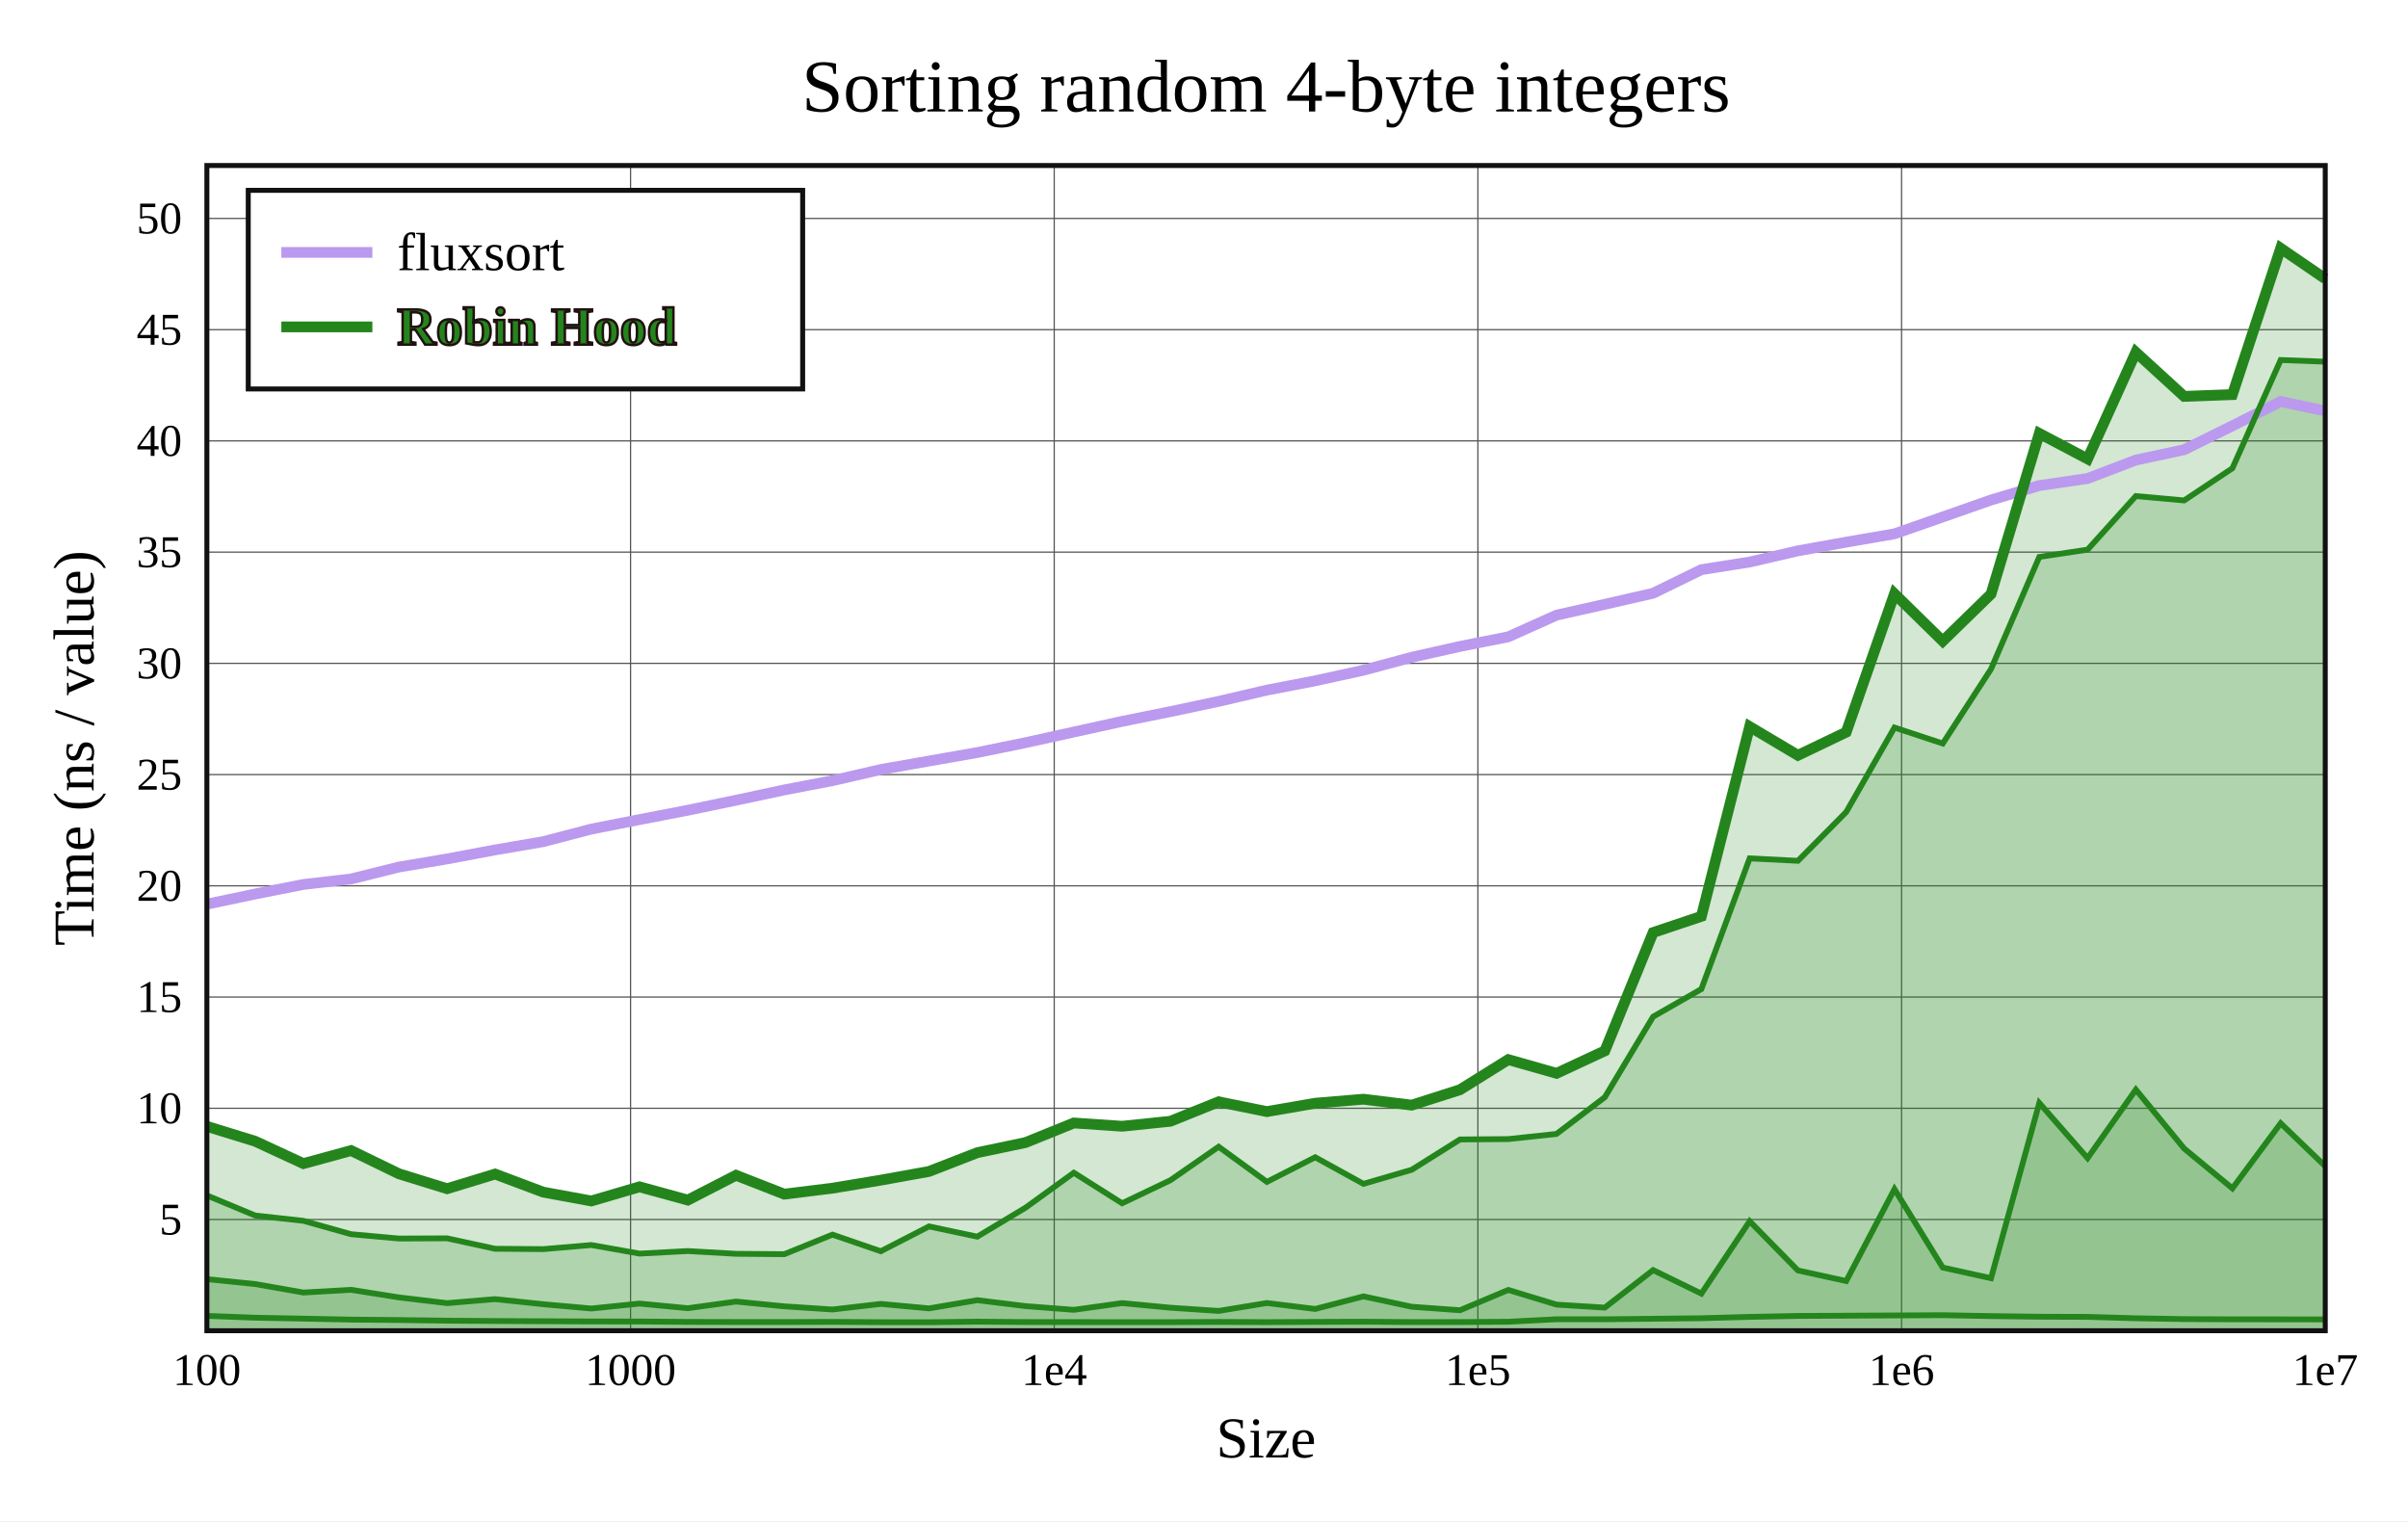
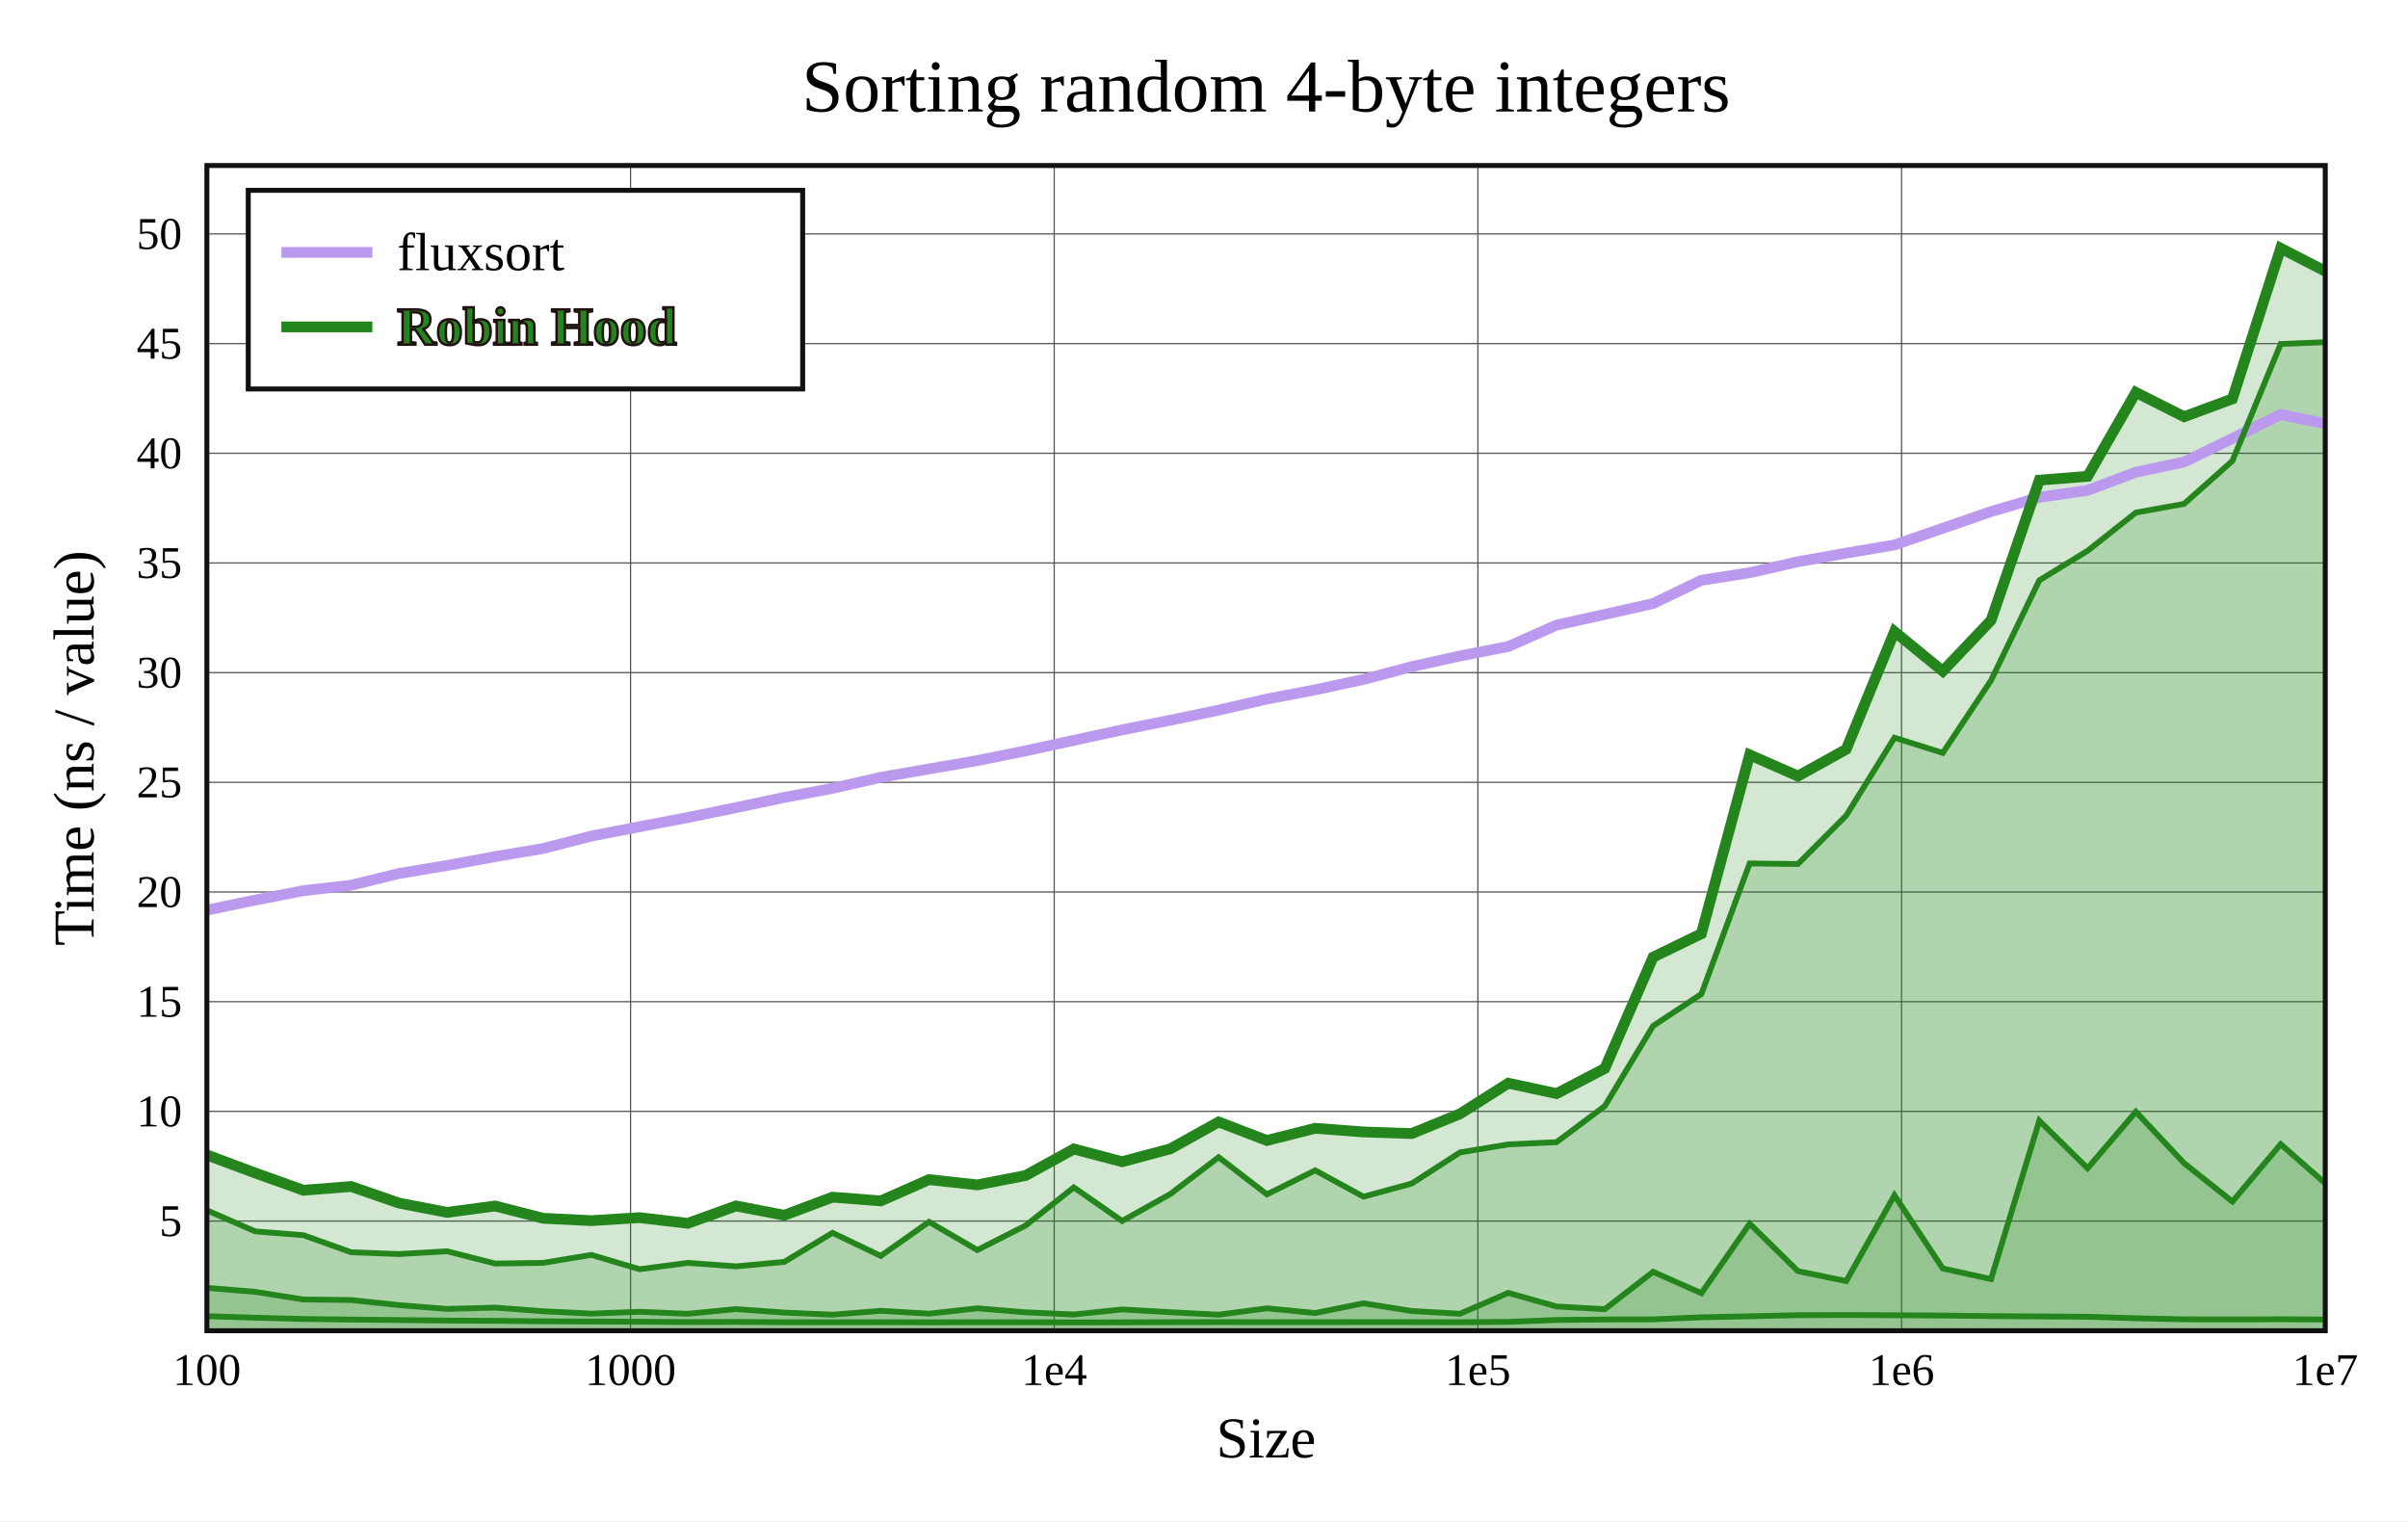
<svg xmlns="http://www.w3.org/2000/svg" viewBox="-50 -40 582 367.6" height="551.400" width="873">
  <g stroke-width="1.2" font-size="14px" text-anchor="middle">
    <rect fill="white" x="-50" y="-40" width="582" height="367.6" />
    <text dy="0.33em" font-size="18px" x="256" y="-19">Sorting random 4-byte integers</text>
    <text dy="0.33em" x="256" y="307.6">Size</text>
    <text dy="0.33em" transform="rotate(-90)" x="-140.8" y="-32">Time (ns / value)</text>
    <g stroke-width="0.3" stroke="#555">
      <path d="M102.4 0v281.6" />
      <path d="M204.8 0v281.6" />
      <path d="M307.2 0v281.6" />
      <path d="M409.6 0v281.6" />
-       <path d="M0 254.719h512" />
-       <path d="M0 227.838h512" />
-       <path d="M0 200.957h512" />
-       <path d="M0 174.076h512" />
-       <path d="M0 147.195h512" />
-       <path d="M0 120.314h512" />
-       <path d="M0 93.433h512" />
-       <path d="M0 66.552h512" />
-       <path d="M0 39.671h512" />
-       <path d="M0 12.790h512" />
+       <path d="M0 255.093h512" />
+       <path d="M0 228.586h512" />
+       <path d="M0 202.079h512" />
+       <path d="M0 175.573h512" />
+       <path d="M0 149.066h512" />
+       <path d="M0 122.559h512" />
+       <path d="M0 96.053h512" />
+       <path d="M0 69.546h512" />
+       <path d="M0 43.039h512" />
+       <path d="M0 16.532h512" />
    </g>
    <g font-size="11px">
      <text dy="0.33em" x="0" y="291.1">100</text>
      <text dy="0.33em" x="102.4" y="291.1">1000</text>
      <text dy="0.33em" x="204.8" y="291.1">1e4</text>
      <text dy="0.33em" x="307.2" y="291.1">1e5</text>
      <text dy="0.33em" x="409.6" y="291.1">1e6</text>
      <text dy="0.33em" x="512" y="291.1">1e7</text>
      <g text-anchor="end">
-         <text dy="0.33em" x="-6" y="254.719">5</text>
-         <text dy="0.33em" x="-6" y="227.838">10</text>
-         <text dy="0.33em" x="-6" y="200.957">15</text>
-         <text dy="0.33em" x="-6" y="174.076">20</text>
-         <text dy="0.33em" x="-6" y="147.195">25</text>
-         <text dy="0.33em" x="-6" y="120.314">30</text>
-         <text dy="0.33em" x="-6" y="93.433">35</text>
-         <text dy="0.33em" x="-6" y="66.552">40</text>
-         <text dy="0.33em" x="-6" y="39.671">45</text>
-         <text dy="0.33em" x="-6" y="12.790">50</text>
+         <text dy="0.33em" x="-6" y="255.093">5</text>
+         <text dy="0.33em" x="-6" y="228.586">10</text>
+         <text dy="0.33em" x="-6" y="202.079">15</text>
+         <text dy="0.33em" x="-6" y="175.573">20</text>
+         <text dy="0.33em" x="-6" y="149.066">25</text>
+         <text dy="0.33em" x="-6" y="122.559">30</text>
+         <text dy="0.33em" x="-6" y="96.053">35</text>
+         <text dy="0.33em" x="-6" y="69.546">40</text>
+         <text dy="0.33em" x="-6" y="43.039">45</text>
+         <text dy="0.33em" x="-6" y="16.532">50</text>
      </g>
    </g>
    <g stroke="none">
-       <path opacity="0.2" fill="#24851d" d="M512 281.6H0V269.137L11.667 270.315L23.335 272.369L34.861 271.713L46.419 273.546L58.063 274.933L69.666 273.960L81.284 275.191L92.918 276.234L104.569 275.035L116.237 276.159L127.892 274.551L139.556 275.702L151.212 276.471L162.879 275.116L174.540 276.202L186.206 274.218L197.869 275.648L209.537 276.551L221.204 274.922L232.871 276.035L244.537 276.815L256.205 274.901L267.872 276.342L279.539 273.299L291.206 275.804L302.874 276.648L314.542 271.740L326.209 275.288L337.877 276.014L349.545 266.944L361.212 272.632L372.880 255.143L384.548 267.030L396.216 269.589L407.883 247.385L419.551 266.331L431.219 268.906L442.887 226.558L454.555 239.886L466.222 223.332L477.890 237.563L489.558 247.197L501.226 231.467L512 241.843" />
-       <path opacity="0.2" fill="#24851d" d="M512 281.6H0V248.902L11.667 253.751L23.335 255.041L34.861 258.272L46.419 259.321L58.063 259.272L69.666 261.794L81.284 261.880L92.918 260.885L104.569 262.960L116.237 262.342L127.892 263.009L139.556 263.100L151.212 258.374L162.879 262.390L174.540 256.391L186.206 258.864L197.869 251.864L209.537 243.418L221.204 250.794L232.871 245.235L244.537 237.133L256.205 245.627L267.872 239.676L279.539 246.101L291.206 242.697L302.874 235.375L314.542 235.284L326.209 234.031L337.877 225.160L349.545 205.709L361.212 199.027L372.880 167.447L384.548 168.033L396.216 156.248L407.883 135.830L419.551 139.690L431.219 121.685L442.887 94.594L454.555 92.831L466.222 79.885L477.890 80.944L489.558 73.170L501.226 47.004L512 47.413" />
-       <path opacity="0.2" fill="#24851d" d="M512 281.6H0V232.208L11.667 235.805L23.335 241.208L34.861 238.058L46.419 243.670L58.063 247.273L69.666 243.735L81.284 248.100L92.918 250.240L104.569 246.821L116.237 250.025L127.892 244.031L139.556 248.590L151.212 247.149L162.879 245.208L174.540 243.101L186.206 238.568L197.869 236.122L209.537 231.391L221.204 232.182L232.871 230.977L244.537 226.273L256.205 228.639L267.872 226.617L279.539 225.644L291.206 227.080L302.874 223.354L314.542 216.075L326.209 219.392L337.877 213.962L349.545 185.366L361.212 181.452L372.880 135.604L384.548 142.534L396.216 136.942L407.883 103.492L419.551 114.932L431.219 103.567L442.887 64.746L454.555 70.901L466.222 45.128L477.890 55.794L489.558 55.353L501.226 20L512 27.370" />
+       <path opacity="0.2" fill="#24851d" d="M512 281.6H0V271.235L11.667 272.200L23.335 274.045L34.861 274.178L46.419 275.402L58.063 276.335L69.666 276.012L81.284 276.892L92.918 277.464L104.569 277.019L116.237 277.507L127.892 276.367L139.556 277.215L151.212 277.719L162.879 276.786L174.540 277.475L186.206 276.182L197.869 277.146L209.537 277.677L221.204 276.452L232.871 277.125L244.537 277.724L256.205 276.182L267.872 277.327L279.539 274.962L291.206 276.834L302.874 277.496L314.542 272.455L326.209 275.736L337.877 276.394L349.545 267.360L361.212 272.529L372.880 255.734L384.548 267.196L396.216 269.597L407.883 248.869L419.551 266.549L431.219 269.115L442.887 230.855L454.555 242.338L466.222 228.682L477.890 241.113L489.558 250.385L501.226 236.522L512 245.974" />
+       <path opacity="0.2" fill="#24851d" d="M512 281.6H0V252.500L11.667 257.584L23.335 258.517L34.861 262.631L46.419 263.071L58.063 262.398L69.666 265.361L81.284 265.197L92.918 263.273L104.569 266.729L116.237 265.202L127.892 266.045L139.556 264.964L151.212 257.940L162.879 263.517L174.540 255.294L186.206 262.096L197.869 256.185L209.537 246.961L221.204 255.077L232.871 248.551L244.537 239.666L256.205 248.646L267.872 242.847L279.539 249.203L291.206 246.027L302.874 238.505L314.542 236.575L326.209 236.024L337.877 227.293L349.545 207.932L361.212 200.224L372.880 168.670L384.548 168.808L396.216 157.087L407.883 138.272L419.551 141.962L431.219 124.441L442.887 100.251L454.555 93.110L466.222 83.881L477.890 81.765L489.558 71.380L501.226 43.129L512 42.695" />
+       <path opacity="0.2" fill="#24851d" d="M512 281.6H0V239.120L11.667 243.472L23.335 247.650L34.861 246.743L46.419 250.746L58.063 252.999L69.666 251.451L81.284 254.425L92.918 254.997L104.569 254.266L116.237 255.644L127.892 251.440L139.556 253.693L151.212 249.320L162.879 250.226L174.540 245.073L186.206 246.351L197.869 244.093L209.537 237.678L221.204 240.753L232.871 237.635L244.537 231.147L256.205 235.621L267.872 232.673L279.539 233.559L291.206 233.946L302.874 229.180L314.542 221.784L326.209 224.287L337.877 218.206L349.545 191.312L361.212 185.645L372.880 142.423L384.548 147.555L396.216 141.087L407.883 112.640L419.551 122.188L431.219 109.916L442.887 76.035L454.555 75.118L466.222 54.835L477.890 60.709L489.558 56.393L501.226 20L512 25.534" />
    </g>
    <g stroke-width="2.6" fill="none">
-       <path stroke="#b9e" d="M0 178.511L11.667 176.054L23.335 173.748L34.861 172.414L46.419 169.538L58.063 167.576L69.666 165.399L81.284 163.404L92.918 160.366L104.569 158.071L116.237 155.813L127.892 153.394L139.556 150.899L151.212 148.662L162.879 145.974L174.540 143.915L186.206 141.867L197.869 139.480L209.537 136.905L221.204 134.335L232.871 131.975L244.537 129.502L256.205 126.781L267.872 124.529L279.539 121.975L291.206 118.841L302.874 116.217L314.542 113.900L326.209 108.664L337.877 106.040L349.545 103.368L361.212 97.669L372.880 95.825L384.548 93.121L396.216 91.019L407.883 89.014L419.551 84.933L431.219 80.836L442.887 77.347L454.555 75.638L466.222 71.186L477.890 68.686L489.558 62.907L501.226 57.031L512 59.316" />
-       <path stroke-width="1.4" stroke="#24851d" d="M0 278.008L11.667 278.454L23.335 278.675L34.861 278.911L46.419 279.014L58.063 279.169L69.666 279.250L81.284 279.304L92.918 279.358L104.569 279.368L116.237 279.465L127.892 279.492L139.556 279.497L151.212 279.460L162.879 279.535L174.540 279.546L186.206 279.406L197.869 279.503L209.537 279.514L221.204 279.530L232.871 279.524L244.537 279.471L256.205 279.524L267.872 279.465L279.539 279.422L291.206 279.508L302.874 279.503L314.542 279.428L326.209 278.825L337.877 278.831L349.545 278.707L361.212 278.578L372.880 278.250L384.548 278.024L396.216 277.965L407.883 277.906L419.551 277.842L431.219 278.062L442.887 278.213L454.555 278.250L466.222 278.589L477.890 278.788L489.558 278.842L501.226 278.852L512 278.868" />
-       <path stroke-width="1.4" stroke="#24851d" d="M0 269.137L11.667 270.315L23.335 272.369L34.861 271.713L46.419 273.546L58.063 274.933L69.666 273.960L81.284 275.191L92.918 276.234L104.569 275.035L116.237 276.159L127.892 274.551L139.556 275.702L151.212 276.471L162.879 275.116L174.540 276.202L186.206 274.218L197.869 275.648L209.537 276.551L221.204 274.922L232.871 276.035L244.537 276.815L256.205 274.901L267.872 276.342L279.539 273.299L291.206 275.804L302.874 276.648L314.542 271.740L326.209 275.288L337.877 276.014L349.545 266.944L361.212 272.632L372.880 255.143L384.548 267.030L396.216 269.589L407.883 247.385L419.551 266.331L431.219 268.906L442.887 226.558L454.555 239.886L466.222 223.332L477.890 237.563L489.558 247.197L501.226 231.467L512 241.843" />
-       <path stroke-width="1.4" stroke="#24851d" d="M0 248.902L11.667 253.751L23.335 255.041L34.861 258.272L46.419 259.321L58.063 259.272L69.666 261.794L81.284 261.880L92.918 260.885L104.569 262.960L116.237 262.342L127.892 263.009L139.556 263.100L151.212 258.374L162.879 262.390L174.540 256.391L186.206 258.864L197.869 251.864L209.537 243.418L221.204 250.794L232.871 245.235L244.537 237.133L256.205 245.627L267.872 239.676L279.539 246.101L291.206 242.697L302.874 235.375L314.542 235.284L326.209 234.031L337.877 225.160L349.545 205.709L361.212 199.027L372.880 167.447L384.548 168.033L396.216 156.248L407.883 135.830L419.551 139.690L431.219 121.685L442.887 94.594L454.555 92.831L466.222 79.885L477.890 80.944L489.558 73.170L501.226 47.004L512 47.413" />
-       <path stroke="#24851d" d="M0 232.208L11.667 235.805L23.335 241.208L34.861 238.058L46.419 243.670L58.063 247.273L69.666 243.735L81.284 248.100L92.918 250.240L104.569 246.821L116.237 250.025L127.892 244.031L139.556 248.590L151.212 247.149L162.879 245.208L174.540 243.101L186.206 238.568L197.869 236.122L209.537 231.391L221.204 232.182L232.871 230.977L244.537 226.273L256.205 228.639L267.872 226.617L279.539 225.644L291.206 227.080L302.874 223.354L314.542 216.075L326.209 219.392L337.877 213.962L349.545 185.366L361.212 181.452L372.880 135.604L384.548 142.534L396.216 136.942L407.883 103.492L419.551 114.932L431.219 103.567L442.887 64.746L454.555 70.901L466.222 45.128L477.890 55.794L489.558 55.353L501.226 20L512 27.370" />
+       <path stroke="#b9e" d="M0 179.946L11.667 177.524L23.335 175.249L34.861 173.935L46.419 171.098L58.063 169.163L69.666 167.016L81.284 165.050L92.918 162.054L104.569 159.791L116.237 157.564L127.892 155.178L139.556 152.719L151.212 150.513L162.879 147.863L174.540 145.832L186.206 143.812L197.869 141.459L209.537 138.919L221.204 136.385L232.871 134.058L244.537 131.619L256.205 128.937L267.872 126.716L279.539 124.197L291.206 121.107L302.874 118.520L314.542 116.235L326.209 111.071L337.877 108.484L349.545 105.849L361.212 100.230L372.880 98.412L384.548 95.745L396.216 93.672L407.883 91.695L419.551 87.671L431.219 83.632L442.887 80.191L454.555 78.505L466.222 74.116L477.890 71.650L489.558 65.952L501.226 60.157L512 62.410" />
+       <path stroke-width="1.4" stroke="#24851d" d="M0 278.090L11.667 278.451L23.335 278.763L34.861 278.901L46.419 279.018L58.063 279.145L69.666 279.198L81.284 279.325L92.918 279.373L104.569 279.426L116.237 279.505L127.892 279.463L139.556 279.548L151.212 279.553L162.879 279.532L174.540 279.574L186.206 279.543L197.869 279.553L209.537 279.590L221.204 279.574L232.871 279.532L244.537 279.511L256.205 279.532L267.872 279.527L279.539 279.511L291.206 279.516L302.874 279.543L314.542 279.458L326.209 279.002L337.877 278.891L349.545 278.853L361.212 278.355L372.880 278.106L384.548 277.846L396.216 277.798L407.883 277.862L419.551 277.931L431.219 278.069L442.887 278.148L454.555 278.223L466.222 278.583L477.890 278.843L489.558 278.880L501.226 278.827L512 278.896" />
+       <path stroke-width="1.4" stroke="#24851d" d="M0 271.235L11.667 272.200L23.335 274.045L34.861 274.178L46.419 275.402L58.063 276.335L69.666 276.012L81.284 276.892L92.918 277.464L104.569 277.019L116.237 277.507L127.892 276.367L139.556 277.215L151.212 277.719L162.879 276.786L174.540 277.475L186.206 276.182L197.869 277.146L209.537 277.677L221.204 276.452L232.871 277.125L244.537 277.724L256.205 276.182L267.872 277.327L279.539 274.962L291.206 276.834L302.874 277.496L314.542 272.455L326.209 275.736L337.877 276.394L349.545 267.360L361.212 272.529L372.880 255.734L384.548 267.196L396.216 269.597L407.883 248.869L419.551 266.549L431.219 269.115L442.887 230.855L454.555 242.338L466.222 228.682L477.890 241.113L489.558 250.385L501.226 236.522L512 245.974" />
+       <path stroke-width="1.4" stroke="#24851d" d="M0 252.500L11.667 257.584L23.335 258.517L34.861 262.631L46.419 263.071L58.063 262.398L69.666 265.361L81.284 265.197L92.918 263.273L104.569 266.729L116.237 265.202L127.892 266.045L139.556 264.964L151.212 257.940L162.879 263.517L174.540 255.294L186.206 262.096L197.869 256.185L209.537 246.961L221.204 255.077L232.871 248.551L244.537 239.666L256.205 248.646L267.872 242.847L279.539 249.203L291.206 246.027L302.874 238.505L314.542 236.575L326.209 236.024L337.877 227.293L349.545 207.932L361.212 200.224L372.880 168.670L384.548 168.808L396.216 157.087L407.883 138.272L419.551 141.962L431.219 124.441L442.887 100.251L454.555 93.110L466.222 83.881L477.890 81.765L489.558 71.380L501.226 43.129L512 42.695" />
+       <path stroke="#24851d" d="M0 239.120L11.667 243.472L23.335 247.650L34.861 246.743L46.419 250.746L58.063 252.999L69.666 251.451L81.284 254.425L92.918 254.997L104.569 254.266L116.237 255.644L127.892 251.440L139.556 253.693L151.212 249.320L162.879 250.226L174.540 245.073L186.206 246.351L197.869 244.093L209.537 237.678L221.204 240.753L232.871 237.635L244.537 231.147L256.205 235.621L267.872 232.673L279.539 233.559L291.206 233.946L302.874 229.180L314.542 221.784L326.209 224.287L337.877 218.206L349.545 191.312L361.212 185.645L372.880 142.423L384.548 147.555L396.216 141.087L407.883 112.640L419.551 122.188L431.219 109.916L442.887 76.035L454.555 75.118L466.222 54.835L477.890 60.709L489.558 56.393L501.226 20L512 25.534" />
    </g>
    <rect stroke="#111" fill="none" x="0" y="0" width="512" height="281.6" />
    <g transform="translate(10,6)" text-anchor="start" font-size="13px">
      <rect fill="white" stroke="#111" x="0" y="0" width="134" height="48" />
      <g stroke-width="2.6">
        <path stroke="#b9e" d="M8 15h22" />
        <path stroke="#24851d" d="M8 33h22" />
      </g>
      <text dy="0.33em" x="36" y="15">fluxsort</text>
      <text dy="0.33em" font-weight="bold" stroke-width="0.6" stroke="#211" fill="#24851d" x="36" y="33">Robin Hood</text>
    </g>
  </g>
</svg>
